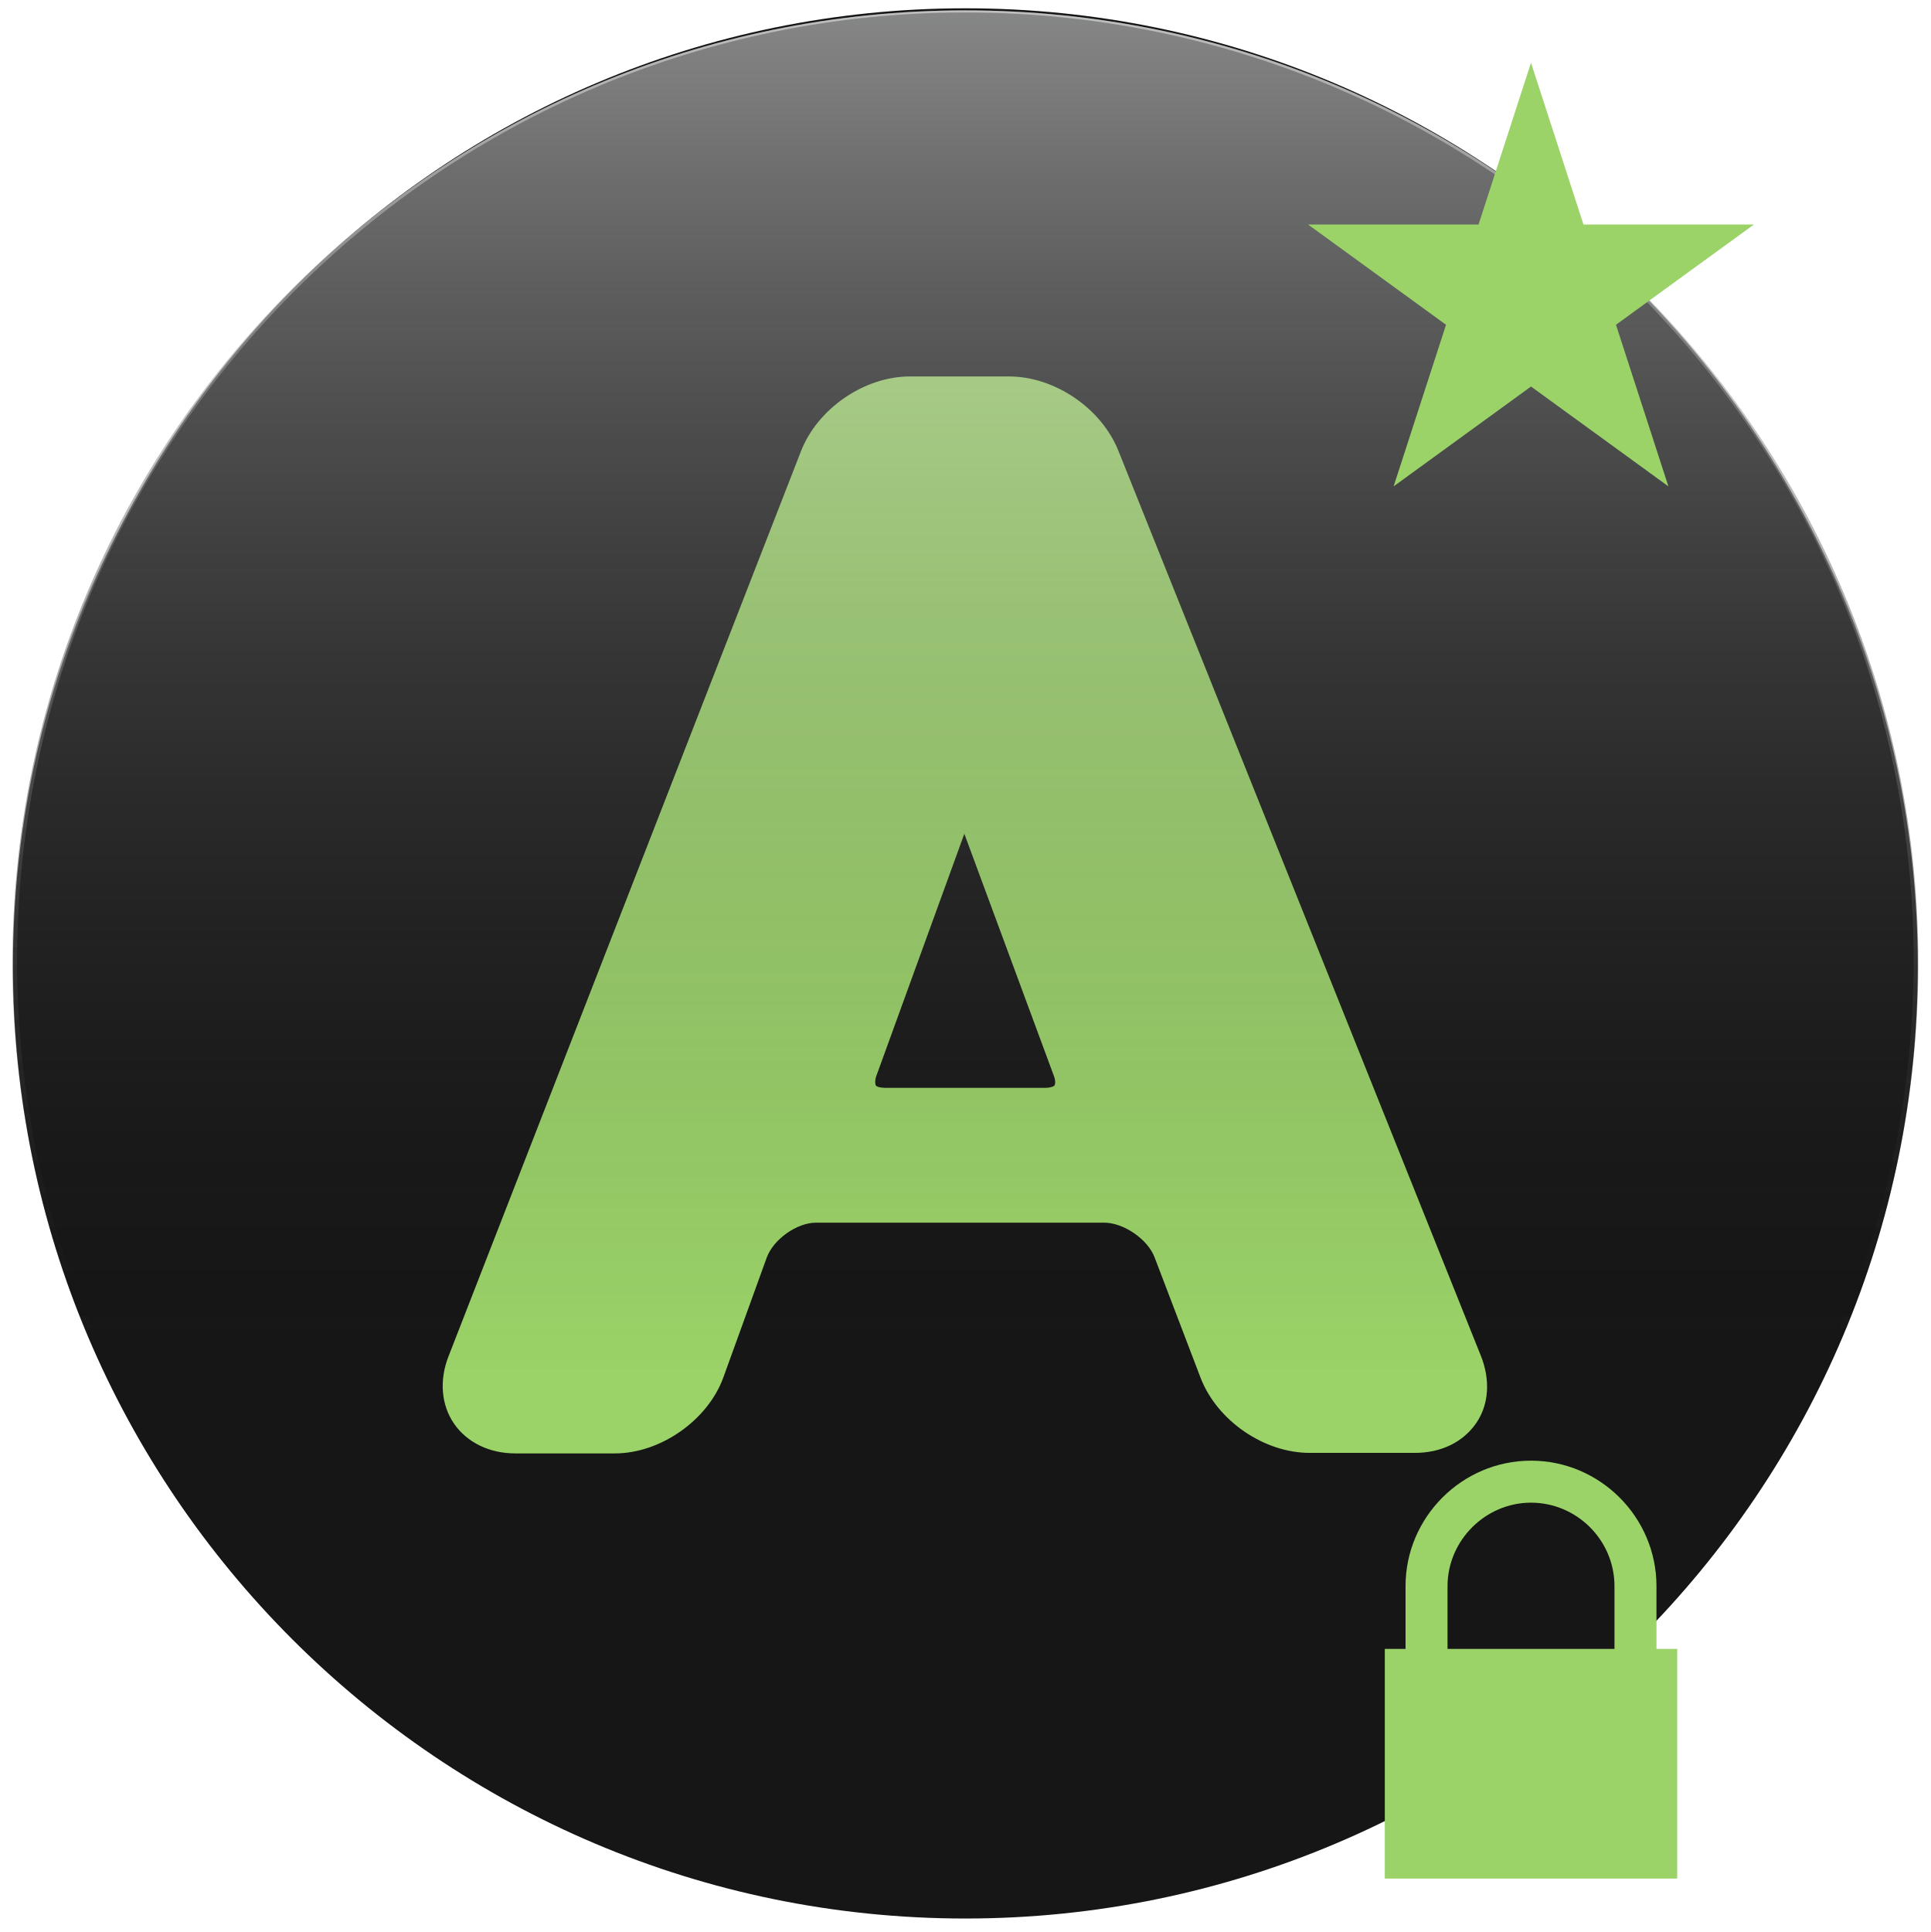
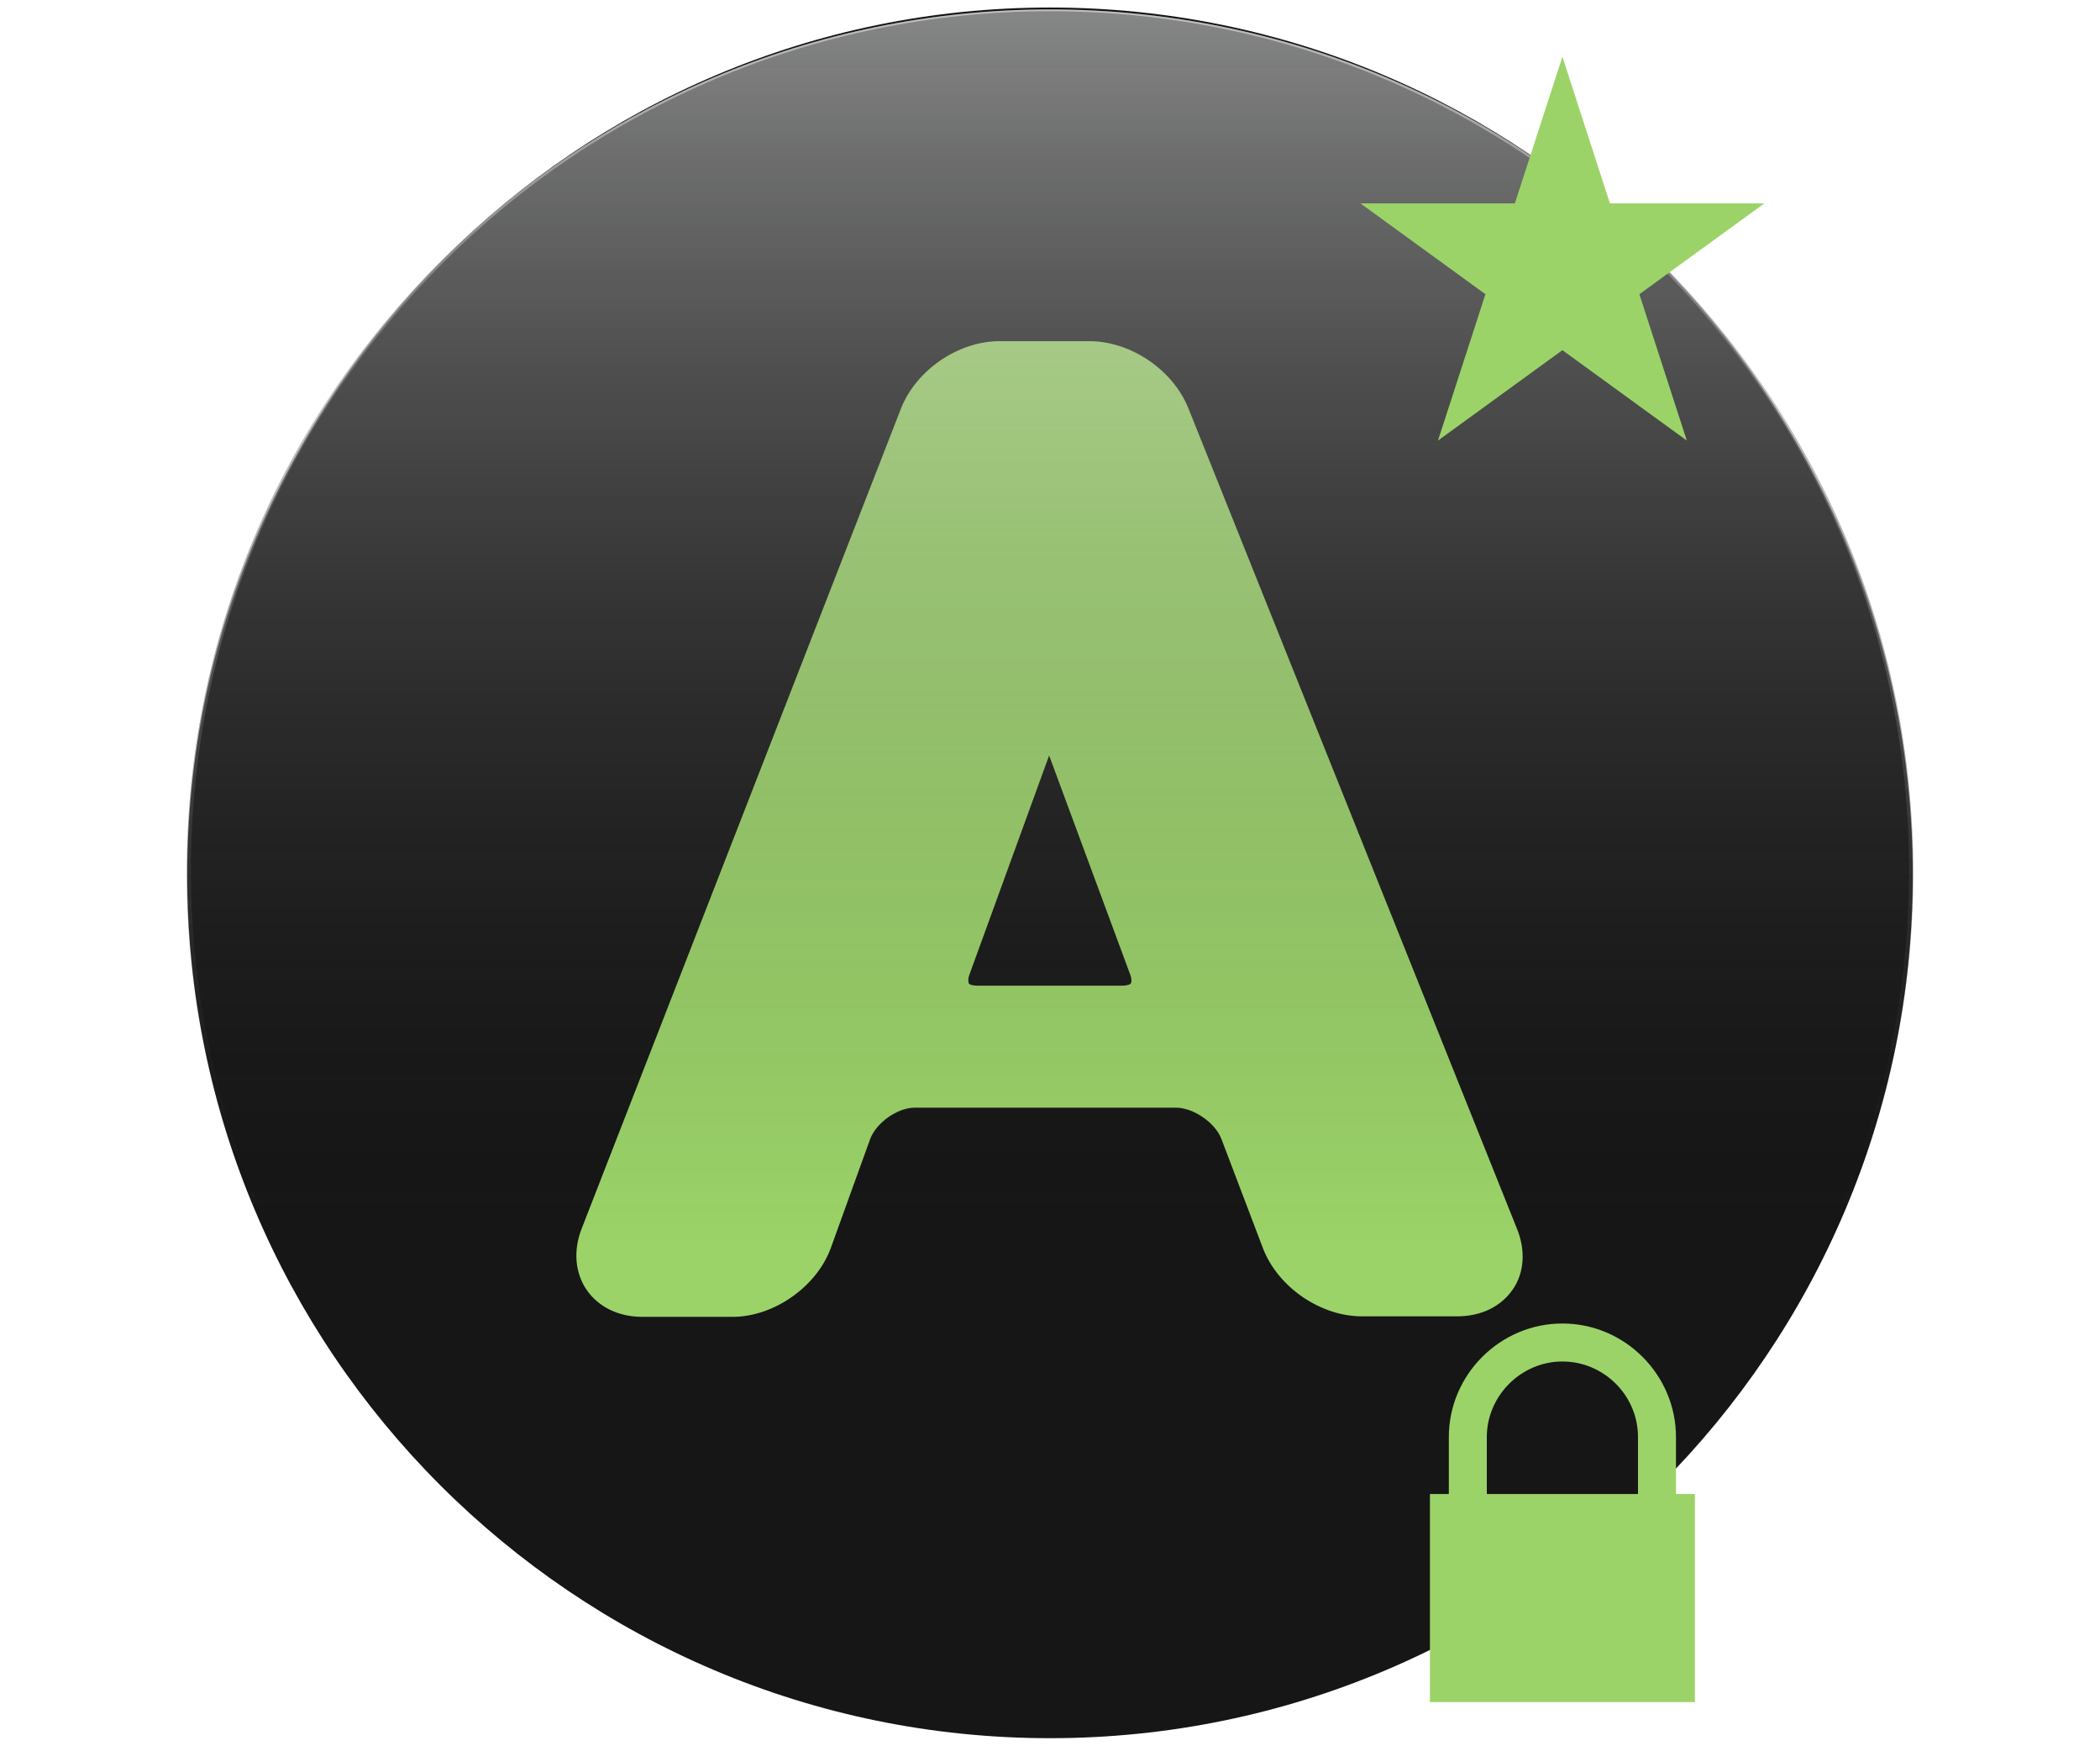
- <svg xmlns="http://www.w3.org/2000/svg" version="1.1" id="svg4136" x="0px" y="0px" viewBox="0 0 372.4 372.6" enable-background="new 0 0 372.4 372.6" xml:space="preserve">
+ <svg xmlns="http://www.w3.org/2000/svg" version="1.1" id="svg4136" x="0px" y="0px" width="1200px" height="1000px" viewBox="0 0 1200 1000" enable-background="new 0 0 1200 1000" xml:space="preserve">
  <g id="g4146" transform="translate(-1.570662,12.35747)" display="none">
-     <path id="path4148" display="inline" d="M169.2,359.4c-28.7-2.7-57.7-13-82.7-29.3   c-20.9-13.6-25.6-19.2-25.6-30.4c0-22.5,24.7-61.8,67-106.7c24-25.5,57.5-55.4,61.1-54.6c7,1.6,63.3,56.4,84.3,82.2   c33.3,40.8,48.6,74.2,40.8,89.1c-5.9,11.3-42.6,33.5-69.5,42C222.4,358.8,193.2,361.7,169.2,359.4L169.2,359.4z M32.7,276.3   c-17.4-26.6-26.1-52.9-30.4-90.8c-1.4-12.5-0.9-19.7,3.2-45.4c5.1-32.1,23.3-69.1,45.3-92c9.3-9.7,10.2-10,21.6-6.1   c13.8,4.7,28.6,14.9,51.5,35.6l13.4,12.1l-7.3,9c-34,41.5-69.8,100.5-83.3,137c-7.3,19.8-10.3,39.8-7.1,48   C41.7,289.3,39.8,287.3,32.7,276.3z M337.6,280.9c1.7-8.4-0.5-23.8-5.5-39.3c-11-33.6-47.8-96.1-81.7-138.6l-10.6-13.4L251.3,79   c15-13.8,25.5-22.1,36.7-29.1c8.9-5.5,21.6-10.4,27.1-10.4c3.4,0,15.2,12.3,24.8,25.7c14.8,20.8,25.7,46,31.2,72.2   c3.6,16.9,3.9,53.2,0.6,70.1c-2.7,13.9-8.4,31.9-14,44.1c-4.2,9.1-14.5,26.9-19.1,32.7C336.3,287.3,336.3,287.3,337.6,280.9   L337.6,280.9z M172.3,33.1c-15.6-7.9-39.7-16.4-53-18.7c-4.7-0.8-12.6-1.2-17.7-1c-11,0.6-10.5,0,7.1-8.3   c14.6-6.9,26.8-11,43.4-14.5c18.6-3.9,53.7-4,72-0.1c19.8,4.2,43.1,12.9,56.3,20.9l3.9,2.4l-9-0.5c-17.8-0.9-43.8,6.3-71.6,19.9   c-8.4,4.1-15.7,7.4-16.3,7.3C187,40.4,180.1,37.1,172.3,33.1z" />
+     <path id="path4148" display="inline" d="M551.7,985.4c-77-7.2-154.9-34.9-222-78.6   c-56.1-36.5-68.7-51.5-68.7-81.6c0-60.4,66.3-165.9,179.8-286.4c64.4-68.4,154.3-148.7,164-146.5c18.8,4.3,169.9,151.4,226.2,220.6   C920.5,722.4,961.6,812,940.6,852c-15.8,30.3-114.3,89.9-186.5,112.7C694.5,983.8,616.1,991.6,551.7,985.4L551.7,985.4z    M185.4,762.4c-46.7-71.4-70-142-81.6-243.7c-3.8-33.5-2.4-52.9,8.6-121.8c13.7-86.2,62.5-185.5,121.6-246.9   c25-26,27.4-26.8,58-16.4c37,12.6,76.8,40,138.2,95.5l36,32.5l-19.6,24.2C355.3,397.1,259.2,555.4,223,653.4   c-19.6,53.1-27.6,106.8-19.1,128.8C209.5,797.2,204.4,791.9,185.4,762.4z M1003.7,774.7c4.6-22.5-1.3-63.9-14.8-105.5   c-29.5-90.2-128.3-257.9-219.3-372l-28.4-36l30.9-28.4c40.3-37,68.4-59.3,98.5-78.1c23.9-14.8,58-27.9,72.7-27.9   c9.1,0,40.8,33,66.6,69c39.7,55.8,69,123.5,83.7,193.8c9.7,45.4,10.5,142.8,1.6,188.1c-7.2,37.3-22.5,85.6-37.6,118.4   c-11.3,24.4-38.9,72.2-51.3,87.8C1000.2,791.9,1000.2,791.9,1003.7,774.7L1003.7,774.7z M560,109.6c-41.9-21.2-106.5-44-142.2-50.2   c-12.6-2.1-33.8-3.2-47.5-2.7c-29.5,1.6-28.2,0,19.1-22.3C428.5,16,461.3,5,505.8-4.4C555.8-14.9,650-15.2,699.1-4.7   c53.1,11.3,115.7,34.6,151.1,56.1l10.5,6.4l-24.2-1.3c-47.8-2.4-117.6,16.9-192.2,53.4c-22.5,11-42.1,19.9-43.7,19.6   C599.5,129.2,581,120.4,560,109.6z" />
  </g>
-   <circle fill="#D03634" cx="182.3" cy="193" r="140" />
-   <path fill="#161616" d="M211.5,208.4c-3.6-1.3-12.7-2.7-36-2.7h-22.3c-3.4,0-6.2,2.8-6.2,6.2v32.2c0,3.4,2.8,6.2,6.2,6.2h27.4  c18.7,0,25.6-0.6,28.2-1.2c5.2-1,9.2-3.1,12.3-6.6c3-3.4,4.4-8,4.4-14c0-5.2-1.2-9.3-3.5-12.8C219.5,212.4,216.1,210,211.5,208.4z" />
-   <path fill="#161616" d="M157,158.2h15.8c16.4,0,26.6-0.2,30.4-0.7c5.9-0.7,10.5-2.7,13.7-5.9c3-3,4.5-7.1,4.5-12.3  c0-2.5-0.3-4.7-0.9-6.7c-0.9-2.9-5.3-7.7-8.2-8.9c-2-0.9-4.4-1.5-7.1-1.8c-3.9-0.4-16-0.7-35.9-0.7h-12.4c-3.4,0-6.2,2.8-6.2,6.2  V152C150.8,155.4,153.6,158.2,157,158.2z" />
-   <path fill="#161616" d="M186.2,2.9C85.2,2.9,3.1,85,3.1,186s82.1,183.1,183.1,183.1S369.3,286.9,369.3,186  C369.3,85,287.2,2.9,186.2,2.9z M284.3,261.4c-4.9,10-11.8,18.1-20.4,24.1c-8.5,6-19.1,9.8-31.5,11.1c-7.6,0.8-25.2,1.3-52.3,1.5  l0,0h-60c-10.1,0-18.3-8.2-18.3-18.3V92.2c0-10.1,8.2-18.3,18.3-18.3h72.6c17.3,0,29.9,0.7,38.6,2.2c9.1,1.5,17.3,4.8,24.5,9.7  c7.3,5,13.4,11.6,18.1,19.7c4.9,8.3,7.4,17.7,7.4,27.9c0,11.1-3,21.4-9,30.6c-3.5,5.4-7.8,10.1-12.7,13.9c-0.2,0.1-0.3,0.2-0.4,0.3  c0.1,0.1,0.2,0.1,0.3,0.2c8.3,4.1,15.2,9.7,20.5,16.6c7.8,10.1,11.7,22.1,11.7,35.7C291.7,241.1,289.2,251.5,284.3,261.4z" />
-   <linearGradient id="SVGID_1_" gradientUnits="userSpaceOnUse" x1="186.237" y1="1.133" x2="186.237" y2="330.089" gradientTransform="matrix(0.9997 0 0 0.9997 0 0.8669)">
+   <circle fill="#D03634" cx="589.5" cy="518" r="375.7" />
+   <path fill="#161616" d="M667.9,559.3c-9.7-3.5-34.1-7.2-96.6-7.2h-59.8c-9.1,0-16.6,7.5-16.6,16.6v86.4c0,9.1,7.5,16.6,16.6,16.6  H585c50.2,0,68.7-1.6,75.7-3.2c14-2.7,24.7-8.3,33-17.7c8.1-9.1,11.8-21.5,11.8-37.6c0-14-3.2-25-9.4-34.4  C689.4,570,680.2,563.6,667.9,559.3z" />
+   <path fill="#161616" d="M521.6,424.6H564c44,0,71.4-0.5,81.6-1.9c15.8-1.9,28.2-7.2,36.8-15.8c8.1-8.1,12.1-19.1,12.1-33  c0-6.7-0.8-12.6-2.4-18c-2.4-7.8-14.2-20.7-22-23.9c-5.4-2.4-11.8-4-19.1-4.8c-10.5-1.1-42.9-1.9-96.3-1.9h-33.3  c-9.1,0-16.6,7.5-16.6,16.6v66C505,417.1,512.5,424.6,521.6,424.6z" />
+   <path fill="#161616" d="M600,7.8c-271.1,0-491.4,220.3-491.4,491.4S328.9,990.6,600,990.6s491.4-220.6,491.4-491.4  C1091.4,228.1,871.1,7.8,600,7.8z M863.3,701.6c-13.2,26.8-31.7,48.6-54.8,64.7c-22.8,16.1-51.3,26.3-84.5,29.8  c-20.4,2.1-67.6,3.5-140.4,4l0,0h-161c-27.1,0-49.1-22-49.1-49.1V247.5c0-27.1,22-49.1,49.1-49.1h194.8c46.4,0,80.2,1.9,103.6,5.9  c24.4,4,46.4,12.9,65.8,26c19.6,13.4,36,31.1,48.6,52.9c13.2,22.3,19.9,47.5,19.9,74.9c0,29.8-8.1,57.4-24.2,82.1  c-9.4,14.5-20.9,27.1-34.1,37.3c-0.5,0.3-0.8,0.5-1.1,0.8c0.3,0.3,0.5,0.3,0.8,0.5c22.3,11,40.8,26,55,44.6  c20.9,27.1,31.4,59.3,31.4,95.8C883.1,647.1,876.4,675,863.3,701.6z" />
+   <linearGradient id="SVGID_1_" gradientUnits="userSpaceOnUse" x1="186.256" y1="998.867" x2="186.256" y2="669.91" gradientTransform="matrix(2.683 0 0 -2.683 100.2684 2685.365)">
    <stop offset="0" style="stop-color:#F7F8F9;stop-opacity:0.5" />
    <stop offset="0.8" style="stop-color:#161616;stop-opacity:0" />
  </linearGradient>
-   <circle fill="url(#SVGID_1_)" cx="186.2" cy="185.8" r="183.8" />
-   <circle fill="#E3C926" cx="182.3" cy="193" r="140" />
-   <path fill="#161616" d="M186.2,2.6C84.9,2.6,2.5,85,2.5,186.3S84.9,370,186.2,370s183.7-82.4,183.7-183.7S287.5,2.6,186.2,2.6z   M277.1,114.5L217,209.3c-2.7,4.3-5.1,12.6-5.1,17.7v59.7c0,9.6-7.8,17.4-17.4,17.4h-16.8c-9.6,0-17.4-7.8-17.4-17.4v-60  c0-5.1-2.4-13.4-5.1-17.7l-59.8-94.5c-2.8-4.5-3.2-9.2-1.2-13c2.1-3.8,6.3-5.9,11.6-5.9h23.8c8.4,0,18.1,5.5,22.4,12.7l34.6,58.2  c0.2,0.4,0.4,0.6,0.6,0.8c0.1-0.2,0.3-0.4,0.5-0.8l33.9-58.1c4.3-7.3,13.9-12.8,22.3-12.8h23c5.3,0,9.5,2.2,11.6,6  C280.3,105.3,279.9,110,277.1,114.5z" />
-   <linearGradient id="SVGID_2_" gradientUnits="userSpaceOnUse" x1="186.237" y1="1.133" x2="186.237" y2="330.089" gradientTransform="matrix(0.9997 0 0 0.9997 0 0.8669)">
+   <circle fill="url(#SVGID_1_)" cx="600" cy="498.7" r="493.3" />
+   <circle fill="#E3C926" cx="589.5" cy="518" r="375.7" />
+   <path fill="#161616" d="M600,7C328.1,7,107,228.1,107,500s221.1,493,493,493s493-221.1,493-493S871.9,7,600,7z M844,307.3  L682.7,561.7c-7.2,11.5-13.7,33.8-13.7,47.5v160.2c0,25.8-20.9,46.7-46.7,46.7h-45.1c-25.8,0-46.7-20.9-46.7-46.7v-161  c0-13.7-6.4-36-13.7-47.5L356.3,307.3c-7.5-12.1-8.6-24.7-3.2-34.9c5.6-10.2,16.9-15.8,31.1-15.8h63.9c22.5,0,48.6,14.8,60.1,34.1  l92.9,156.2c0.5,1.1,1.1,1.6,1.6,2.1c0.3-0.5,0.8-1.1,1.3-2.1l91-155.9c11.5-19.6,37.3-34.4,59.8-34.4h61.7  c14.2,0,25.5,5.9,31.1,16.1C852.5,282.6,851.5,295.2,844,307.3z" />
+   <linearGradient id="SVGID_2_" gradientUnits="userSpaceOnUse" x1="186.256" y1="998.867" x2="186.256" y2="669.91" gradientTransform="matrix(2.683 0 0 -2.683 100.2684 2685.365)">
    <stop offset="0" style="stop-color:#F7F8F9;stop-opacity:0.5" />
    <stop offset="0.8" style="stop-color:#161616;stop-opacity:0" />
  </linearGradient>
-   <circle fill="url(#SVGID_2_)" cx="186.2" cy="185.8" r="183.8" />
-   <circle fill="#3093D3" cx="182.3" cy="191" r="140" />
-   <path fill="#161616" d="M186.2,1.6C85.4,1.6,3.5,83.5,3.5,184.3C3.5,285,85.4,367,186.2,367s182.7-82,182.7-182.7  C368.9,83.5,286.9,1.6,186.2,1.6z M277.2,290.5c-2,3.8-6.2,5.9-11.5,5.9h-25c-8.3,0-18-5.3-22.5-12.3l-31.1-48.5  c-0.5-0.8-1-1.1-1.1-1.2c0.1,0-0.4,0.3-0.9,1.2l-31.2,48.5c-4.5,7-14.2,12.3-22.5,12.3h-24.7c-5.3,0-9.4-2.2-11.5-5.9  c-2-3.8-1.6-8.5,1.3-12.8l54.4-83c2.1-3.2,2.1-9.1,0-12.3L102.7,108c-2.8-4.4-3.3-9.1-1.3-12.9c2.1-3.8,6.2-5.9,11.5-5.9h23.5  c8.3,0,18,5.3,22.4,12.4l27.2,43.6c0.4,0.6,0.7,0.9,0.9,1c0.1-0.1,0.4-0.4,0.7-1l26.6-43.5c4.4-7.1,14-12.5,22.3-12.5h23.1  c5.2,0,9.4,2.2,11.5,5.9c2.1,3.8,1.6,8.4-1.2,12.9l-48.6,75.8c-2.1,3.2-2,9.1,0.1,12.3l54.3,81.7C278.7,282,279.2,286.7,277.2,290.5  z" />
-   <linearGradient id="SVGID_3_" gradientUnits="userSpaceOnUse" x1="186.237" y1="1.133" x2="186.237" y2="330.089" gradientTransform="matrix(0.9997 0 0 0.9997 0 0.8669)">
+   <circle fill="url(#SVGID_2_)" cx="600" cy="498.7" r="493.3" />
+   <circle fill="#3093D3" cx="589.5" cy="512.6" r="375.7" />
+   <path fill="#161616" d="M600,4.3c-270.5,0-490.3,219.8-490.3,490.3C109.7,764.9,329.5,985,600,985s490.3-220.1,490.3-490.3  C1090.3,224.1,870.3,4.3,600,4.3z M844.2,779.7c-5.4,10.2-16.6,15.8-30.9,15.8h-67.1c-22.3,0-48.3-14.2-60.4-33l-83.5-130.2  c-1.3-2.1-2.7-3-3-3.2c0.3,0-1.1,0.8-2.4,3.2l-83.7,130.2c-12.1,18.8-38.1,33-60.4,33h-66.3c-14.2,0-25.2-5.9-30.9-15.8  c-5.4-10.2-4.3-22.8,3.5-34.4l146-222.8c5.6-8.6,5.6-24.4,0-33L375.9,289.9c-7.5-11.8-8.9-24.4-3.5-34.6  c5.6-10.2,16.6-15.8,30.9-15.8h63.1c22.3,0,48.3,14.2,60.1,33.3l73,117c1.1,1.6,1.9,2.4,2.4,2.7c0.3-0.3,1.1-1.1,1.9-2.7l71.4-116.7  c11.8-19.1,37.6-33.5,59.8-33.5h62c14,0,25.2,5.9,30.9,15.8c5.6,10.2,4.3,22.5-3.2,34.6L694.2,493.3c-5.6,8.6-5.4,24.4,0.3,33  l145.7,219.3C848.3,756.8,849.6,769.5,844.2,779.7z" />
+   <linearGradient id="SVGID_3_" gradientUnits="userSpaceOnUse" x1="186.256" y1="998.867" x2="186.256" y2="669.91" gradientTransform="matrix(2.683 0 0 -2.683 100.2684 2685.365)">
    <stop offset="0" style="stop-color:#F7F8F9;stop-opacity:0.5" />
    <stop offset="0.8" style="stop-color:#161616;stop-opacity:0" />
  </linearGradient>
-   <circle fill="url(#SVGID_3_)" cx="186.2" cy="185.8" r="183.8" />
-   <circle fill="#9BD368" cx="182.3" cy="192" r="140" />
-   <path fill="#161616" d="M186,160.8l-16.9,46.5c-0.4,1-0.3,1.7-0.2,2c0.2,0.3,0.9,0.5,1.9,0.5h30.7c1.2,0,1.8-0.3,1.9-0.5  s0.3-0.8-0.2-2L186,160.8z" />
-   <path fill="#161616" d="M186.2,2.4C85.3,2.4,3.3,84.4,3.3,185.3c0,100.8,82,182.9,182.9,182.9c100.8,0,182.9-82,182.9-182.9  C369.1,84.4,287,2.4,186.2,2.4z M284.7,274.5c-2.5,3.6-6.7,5.7-11.8,5.7h-20.3c-8.8,0-17.8-6.2-21-14.4l-8.9-23.3  c-1.3-3.5-6-6.7-9.7-6.7h-55.6c-3.7,0-8.2,3.2-9.5,6.7l-8.4,23.2c-3,8.2-12.1,14.6-20.9,14.6H99.4c-5,0-9.3-2.1-11.8-5.7  c-2.5-3.6-2.9-8.4-1.1-13l68-174.6c3.2-8.2,12.2-14.4,21-14.4h19.1c8.8,0,17.8,6.1,21.1,14.3l69.9,174.5  C287.5,266.1,287.2,270.9,284.7,274.5z" />
-   <linearGradient id="SVGID_4_" gradientUnits="userSpaceOnUse" x1="186.237" y1="1.133" x2="186.237" y2="330.089" gradientTransform="matrix(0.9997 0 0 0.9997 0 0.8669)">
+   <circle fill="url(#SVGID_3_)" cx="600" cy="498.7" r="493.3" />
+   <circle fill="#9BD368" cx="589.5" cy="515.3" r="375.7" />
+   <path fill="#161616" d="M599.5,431.6l-45.4,124.8c-1.1,2.7-0.8,4.6-0.5,5.4c0.5,0.8,2.4,1.3,5.1,1.3h82.4c3.2,0,4.8-0.8,5.1-1.3  c0.3-0.5,0.8-2.1-0.5-5.4L599.5,431.6z" />
+   <path fill="#161616" d="M600,6.4c-270.8,0-490.9,220.1-490.9,490.9c0,270.5,220.1,490.9,490.9,490.9  c270.5,0,490.9-220.1,490.9-490.9S870.5,6.4,600,6.4z M864.4,736.7c-6.7,9.7-18,15.3-31.7,15.3h-54.5c-23.6,0-47.8-16.6-56.4-38.6  L698,650.8c-3.5-9.4-16.1-18-26-18H522.7c-9.9,0-22,8.6-25.5,18l-22.5,62.3c-8.1,22-32.5,39.2-56.1,39.2H367  c-13.4,0-25-5.6-31.7-15.3c-6.7-9.7-7.8-22.5-3-34.9l182.5-468.6c8.6-22,32.7-38.6,56.4-38.6h51.3c23.6,0,47.8,16.4,56.6,38.4  l187.6,468.3C871.9,714.2,871.1,727.1,864.4,736.7z" />
+   <linearGradient id="SVGID_4_" gradientUnits="userSpaceOnUse" x1="186.256" y1="998.867" x2="186.256" y2="669.91" gradientTransform="matrix(2.683 0 0 -2.683 100.2684 2685.365)">
    <stop offset="0" style="stop-color:#F7F8F9;stop-opacity:0.5" />
    <stop offset="0.8" style="stop-color:#161616;stop-opacity:0" />
  </linearGradient>
-   <circle fill="url(#SVGID_4_)" cx="186.2" cy="185.8" r="183.8" />
-   <path fill="#9BD368" d="M267.1,318v44.3h56.4V318 M271.1,318v-12.1c0-13.3,10.9-24.2,24.2-24.2c13.3,0,24.2,10.9,24.2,24.2V318h-8.1  v-12.1c0-8.9-7.3-16.1-16.1-16.1s-16.1,7.3-16.1,16.1V318" />
-   <path fill="#9BD368" d="M268.8,93.8l26.5-81.7l26.5,81.7l-69.5-50.5h86" />
+   <circle fill="url(#SVGID_4_)" cx="600" cy="498.7" r="493.3" />
+   <path fill="#9BD368" d="M817.1,853.5v118.9h151.4V853.5 M827.9,853.5V821c0-35.7,29.3-64.9,64.9-64.9c35.7,0,64.9,29.3,64.9,64.9  v32.5H936V821c0-23.9-19.6-43.2-43.2-43.2s-43.2,19.6-43.2,43.2v32.5" />
+   <path fill="#9BD368" d="M821.7,251.7l71.1-219.3l71.1,219.3L777.4,116.2h230.8" />
</svg>
